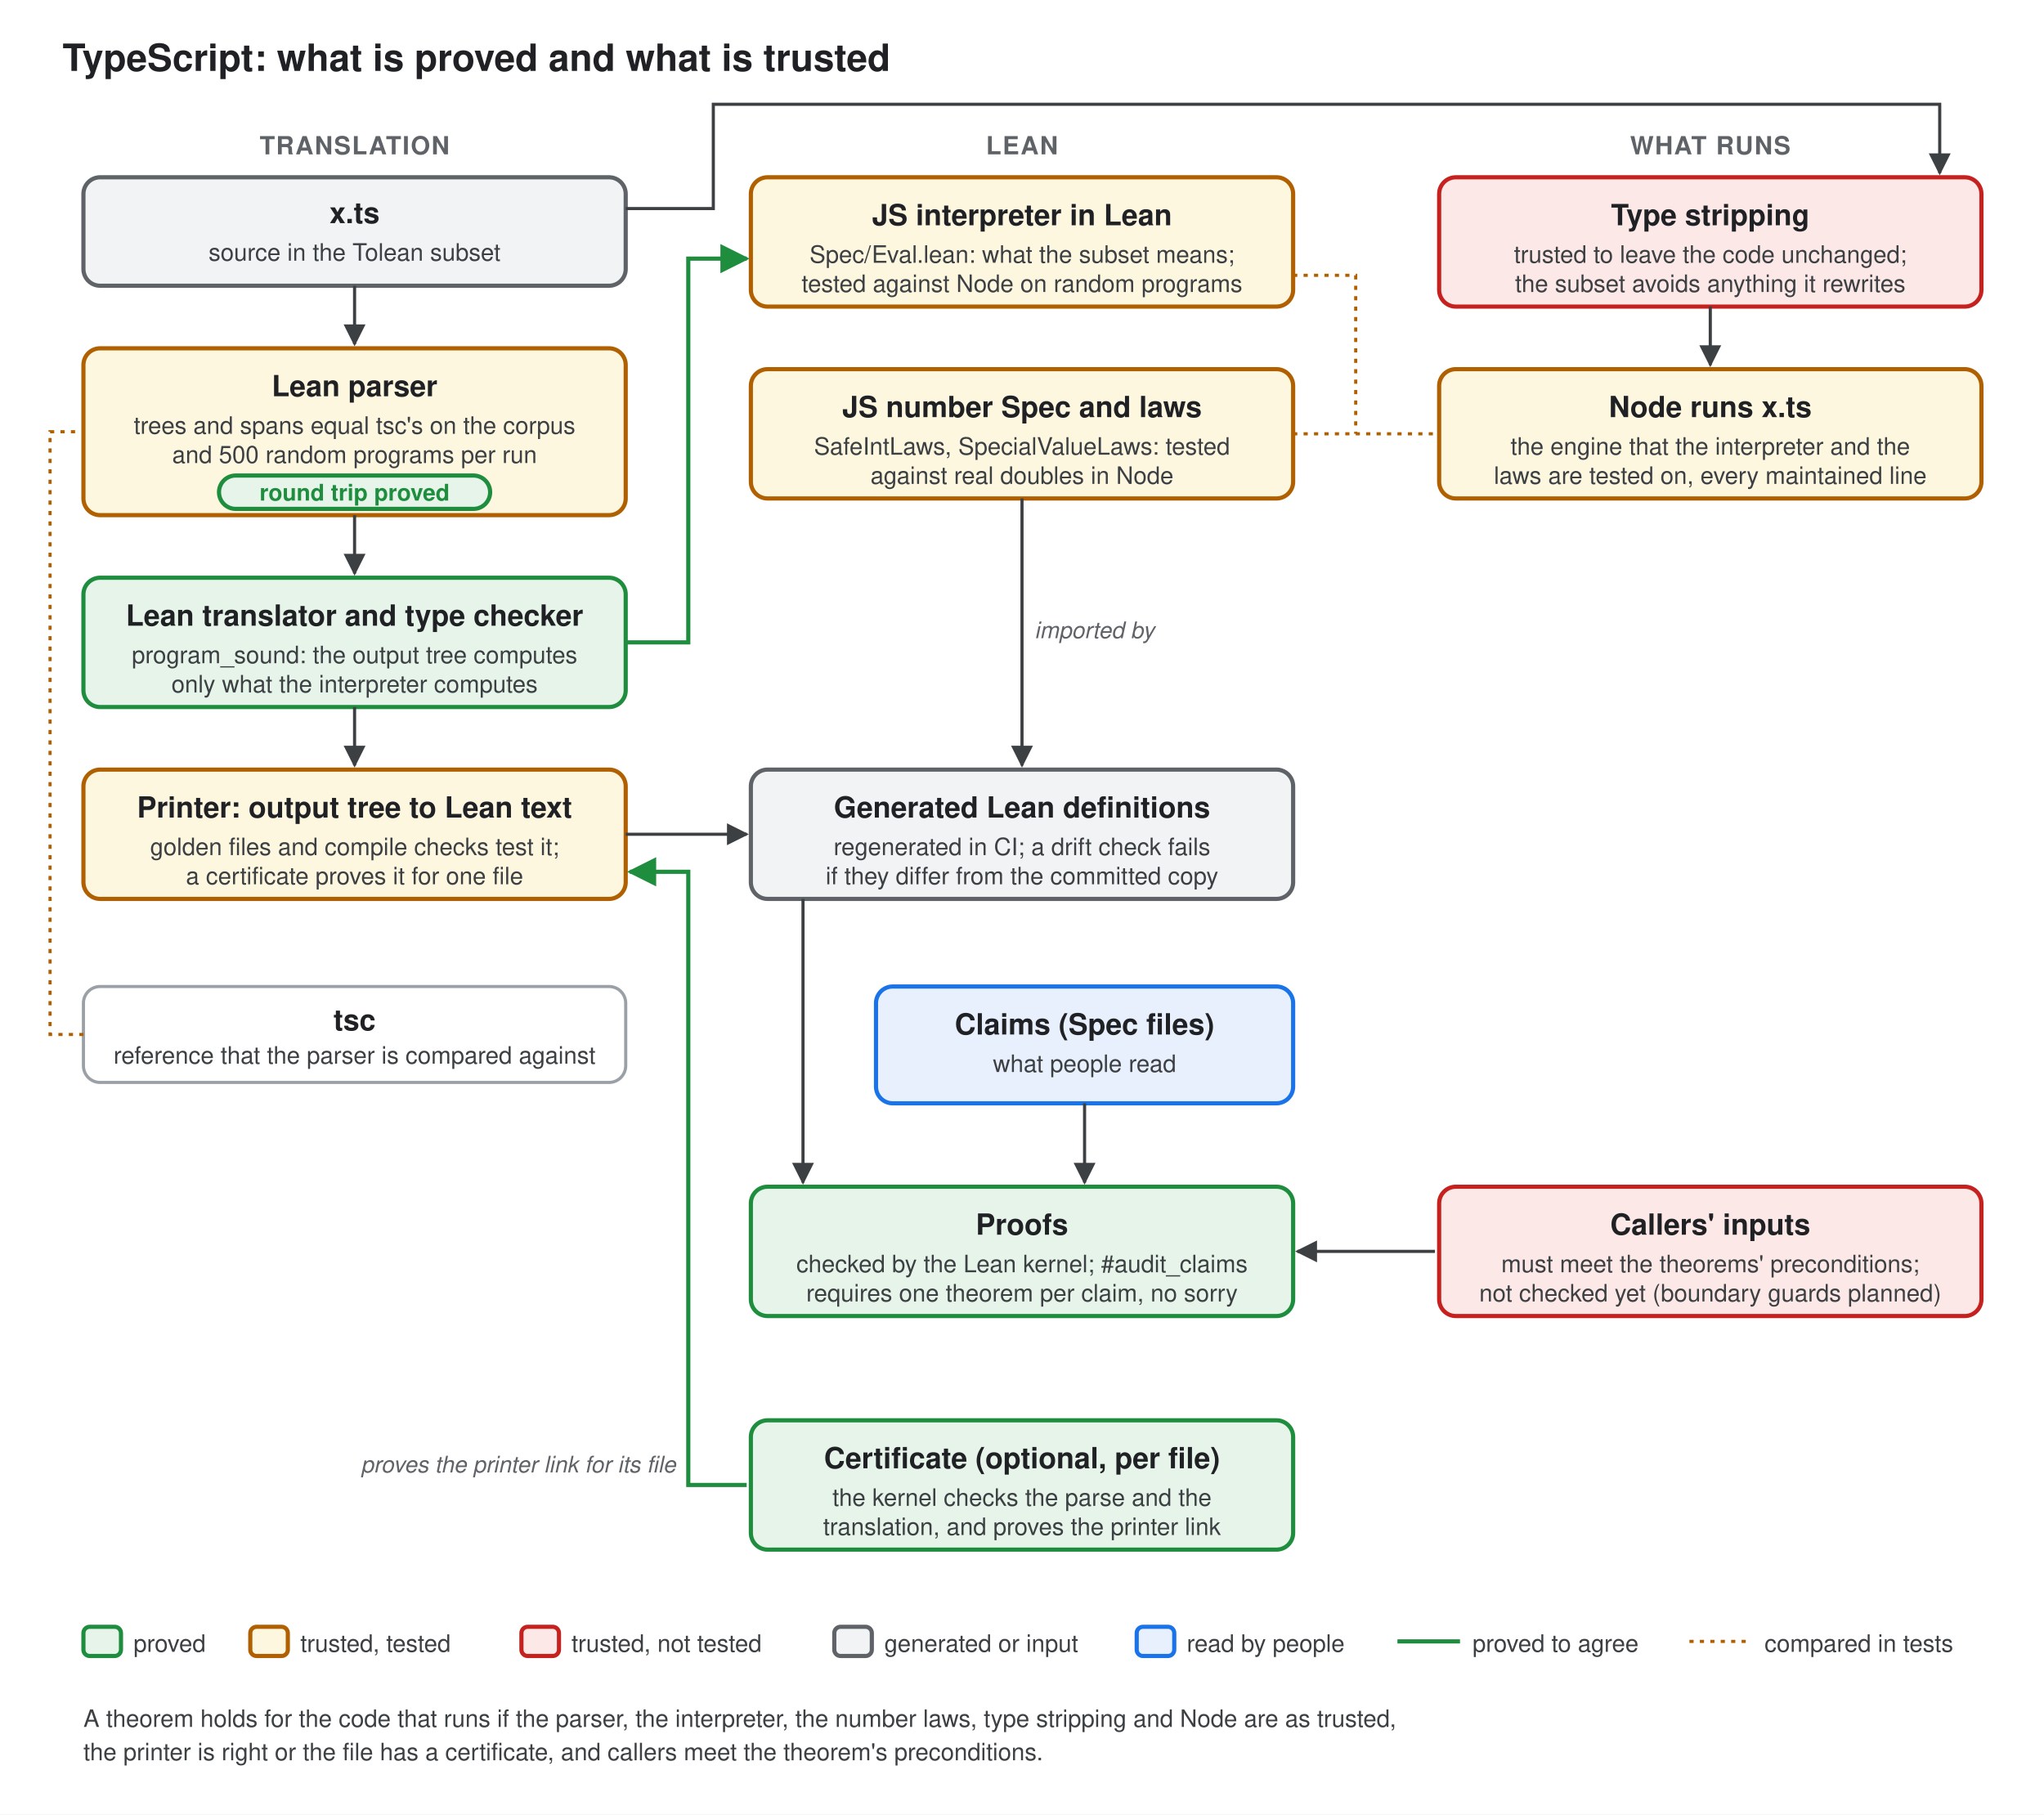
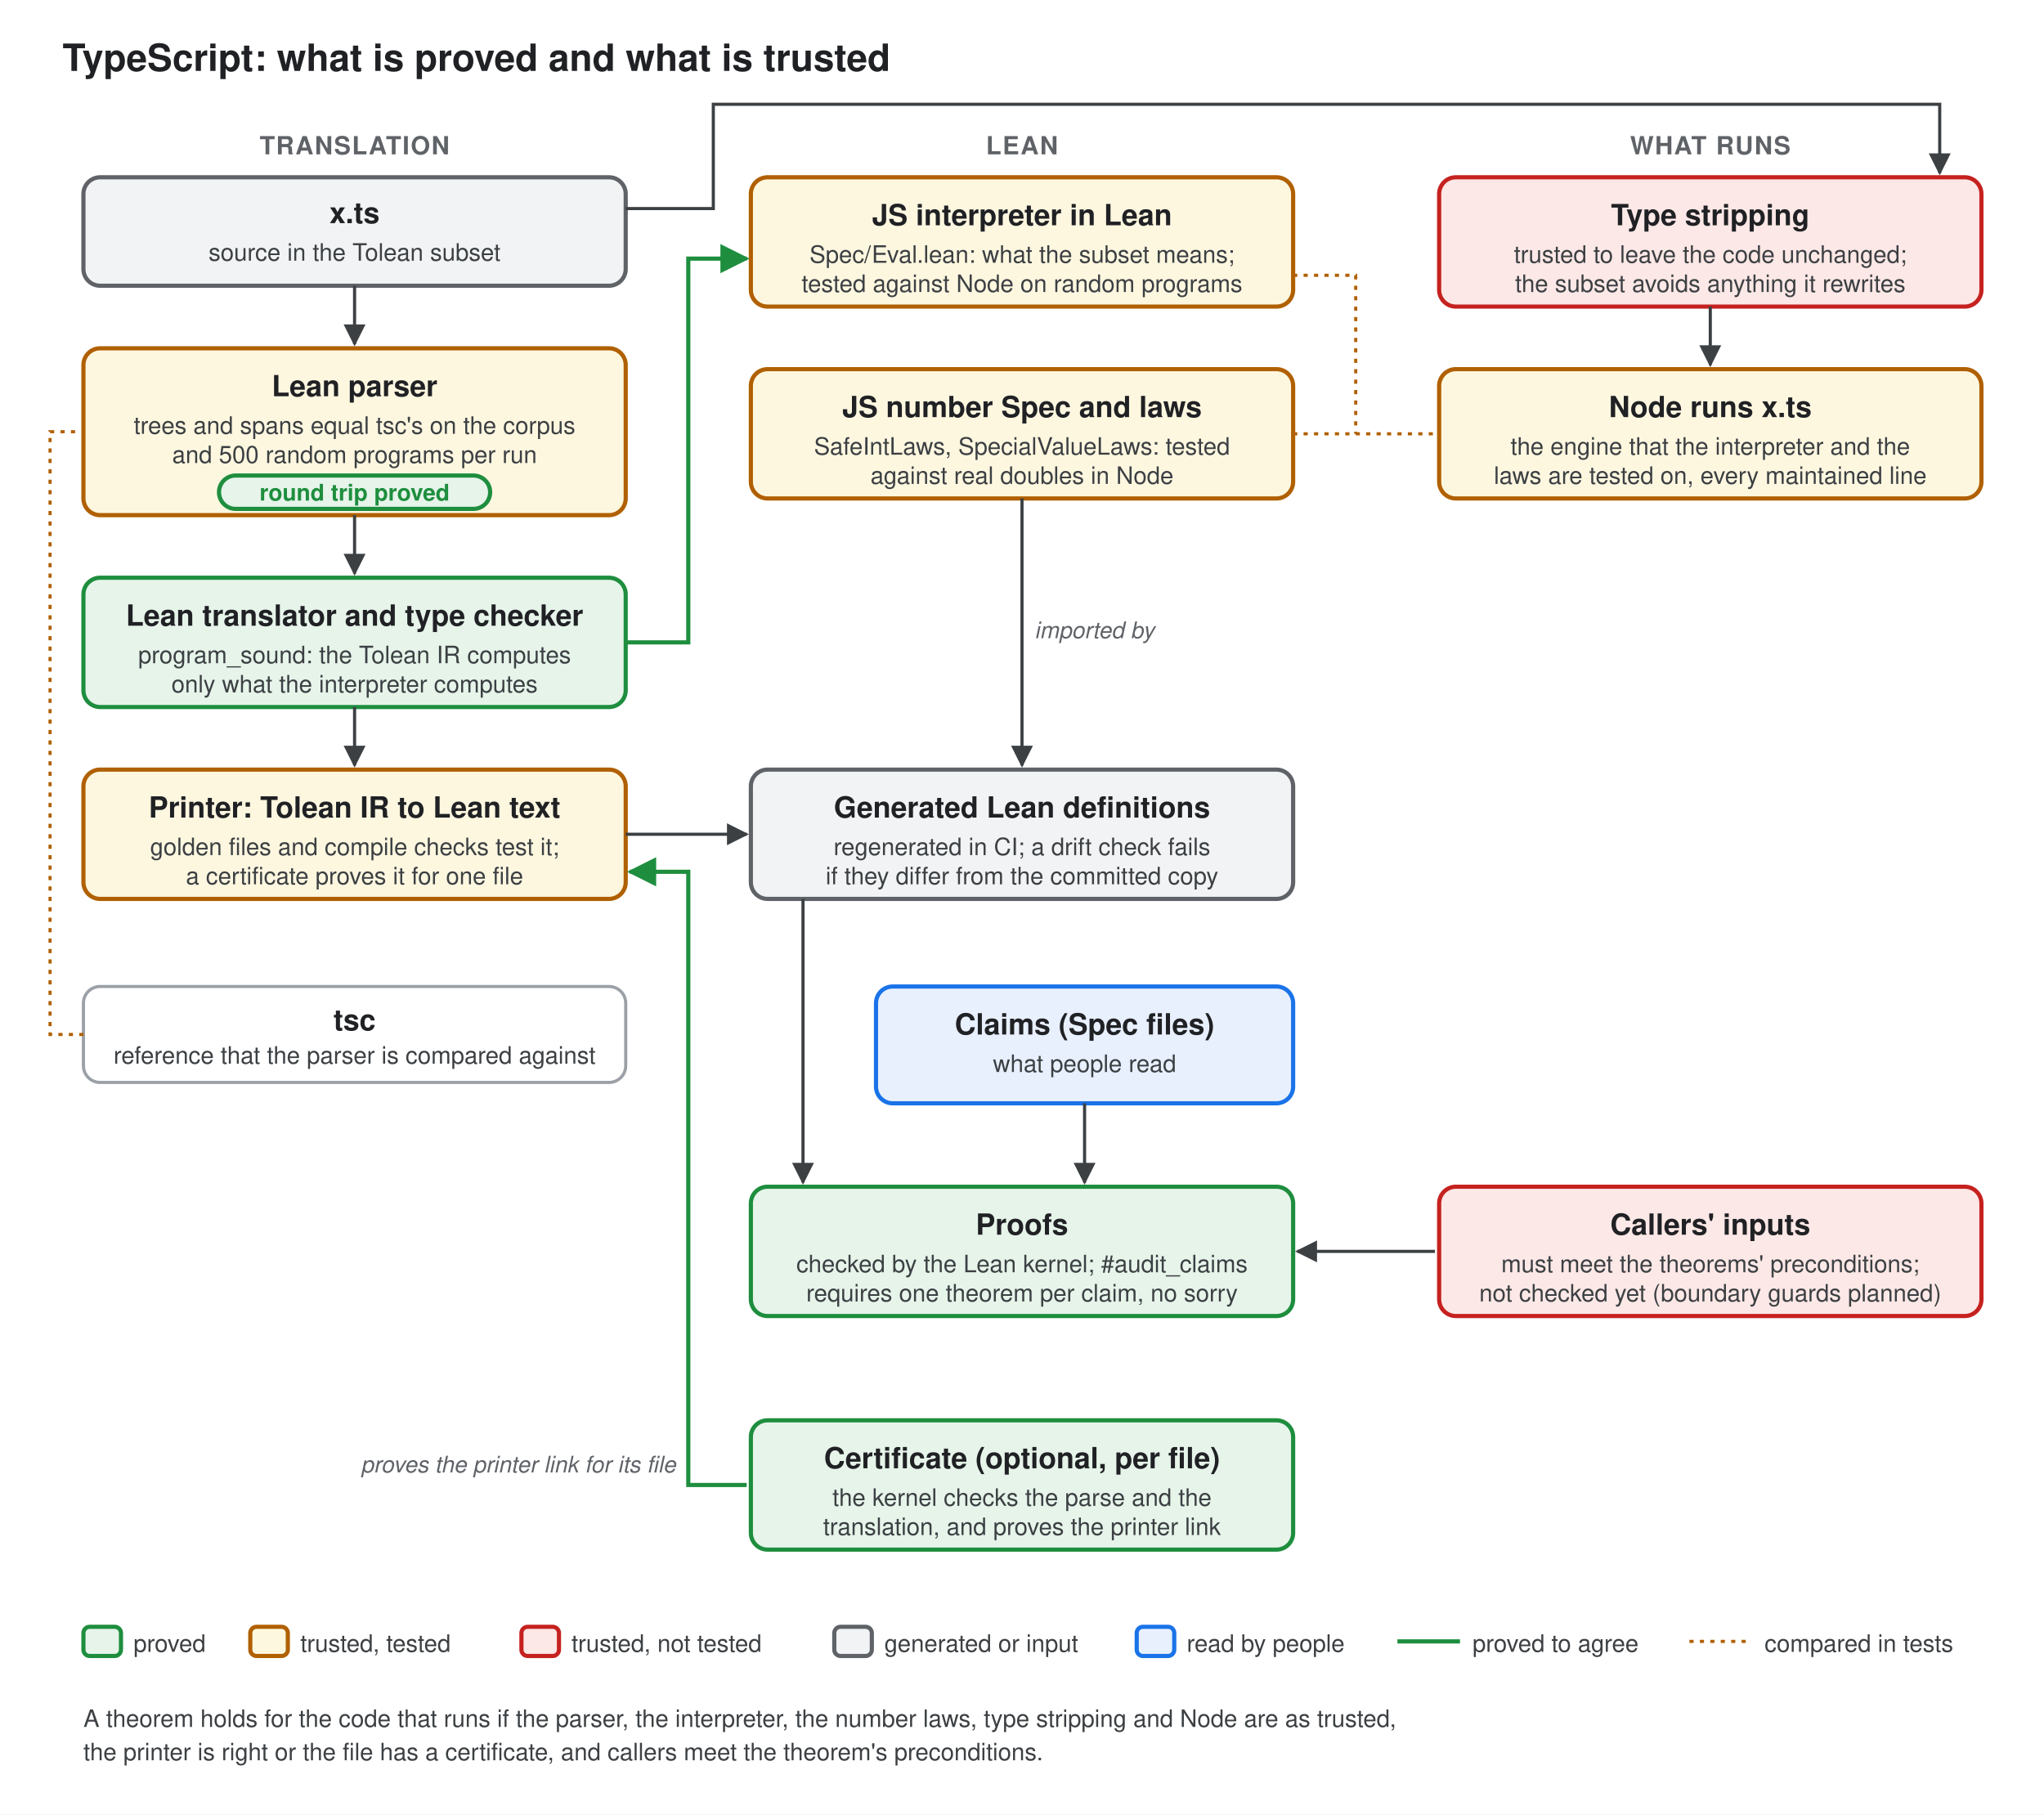
<svg xmlns="http://www.w3.org/2000/svg" width="980" height="870" viewBox="0 0 980 870" font-family="system-ui, -apple-system, 'Segoe UI', Helvetica, Arial, sans-serif" role="img" aria-labelledby="title desc">
  <defs>
    <marker id="arrow" viewBox="0 0 10 10" refX="9" refY="5" markerWidth="7" markerHeight="7" orient="auto-start-reverse">
      <path d="M0,0 L10,5 L0,10 z" fill="#3c4043" />
    </marker>
    <marker id="arrow-green" viewBox="0 0 10 10" refX="9" refY="5" markerWidth="7" markerHeight="7" orient="auto-start-reverse">
      <path d="M0,0 L10,5 L0,10 z" fill="#1e8e3e" />
    </marker>
    <style>
      .title { font-size: 18px; font-weight: 700; fill: #202124; }
      .head { font-size: 12px; font-weight: 700; fill: #5f6368; letter-spacing: 0.05em; }
      .name { font-size: 14px; font-weight: 700; fill: #202124; }
      .sub { font-size: 11.5px; fill: #3c4043; }
      .pill { font-size: 11px; font-weight: 700; fill: #1e8e3e; }
      .edge { font-size: 11px; fill: #5f6368; font-style: italic; }
      .line { stroke: #3c4043; stroke-width: 1.5; fill: none; }
      .prove { stroke: #1e8e3e; stroke-width: 2; fill: none; }
      .check { stroke: #b06000; stroke-width: 1.5; fill: none; stroke-dasharray: 2 3; }
      .proved { fill: #e6f4ea; stroke: #1e8e3e; stroke-width: 2; }
      .tested { fill: #fef7e0; stroke: #b06000; stroke-width: 2; }
      .untested { fill: #fce8e6; stroke: #c5221f; stroke-width: 2; }
      .generated { fill: #f1f3f4; stroke: #5f6368; stroke-width: 2; }
      .human { fill: #e8f0fe; stroke: #1a73e8; stroke-width: 2; }
      .ref { fill: #ffffff; stroke: #9aa0a6; stroke-width: 1.5; }
    </style>
  </defs>
  <rect width="980" height="870" fill="#ffffff" />
  <text x="30" y="34" class="title">TypeScript: what is proved and what is trusted</text>
  <text x="170" y="74" text-anchor="middle" class="head">TRANSLATION</text>
  <text x="490" y="74" text-anchor="middle" class="head">LEAN</text>
  <text x="820" y="74" text-anchor="middle" class="head">WHAT RUNS</text>
  <rect x="40" y="85" width="260" height="52" rx="8" class="generated" />
  <text x="170" y="107" text-anchor="middle" class="name">x.ts</text>
  <text x="170" y="125" text-anchor="middle" class="sub">source in the Tolean subset</text>
  <path d="M170,137 V165" class="line" marker-end="url(#arrow)" />
  <rect x="40" y="167" width="260" height="80" rx="8" class="tested" />
  <text x="170" y="190" text-anchor="middle" class="name">Lean parser</text>
  <text x="170" y="208" text-anchor="middle" class="sub">trees and spans equal tsc's on the corpus</text>
  <text x="170" y="222" text-anchor="middle" class="sub">and 500 random programs per run</text>
  <rect x="105" y="228" width="130" height="16" rx="8" class="proved" />
  <text x="170" y="240" text-anchor="middle" class="pill">round trip proved</text>
  <path d="M170,247 V275" class="line" marker-end="url(#arrow)" />
  <rect x="40" y="277" width="260" height="62" rx="8" class="proved" />
  <text x="170" y="300" text-anchor="middle" class="name">Lean translator and type checker</text>
-   <text x="170" y="318" text-anchor="middle" class="sub">program_sound: the output tree computes</text>
+   <text x="170" y="318" text-anchor="middle" class="sub">program_sound: the Tolean IR computes</text>
  <text x="170" y="332" text-anchor="middle" class="sub">only what the interpreter computes</text>
  <path d="M300,308 H330 V124 H358" class="prove" marker-end="url(#arrow-green)" />
  <path d="M170,339 V367" class="line" marker-end="url(#arrow)" />
  <rect x="40" y="369" width="260" height="62" rx="8" class="tested" />
-   <text x="170" y="392" text-anchor="middle" class="name">Printer: output tree to Lean text</text>
+   <text x="170" y="392" text-anchor="middle" class="name">Printer: Tolean IR to Lean text</text>
  <text x="170" y="410" text-anchor="middle" class="sub">golden files and compile checks test it;</text>
  <text x="170" y="424" text-anchor="middle" class="sub">a certificate proves it for one file</text>
  <rect x="40" y="473" width="260" height="46" rx="8" class="ref" />
  <text x="170" y="494" text-anchor="middle" class="name">tsc</text>
  <text x="170" y="510" text-anchor="middle" class="sub">reference that the parser is compared against</text>
  <path d="M40,496 H24 V207 H38" class="check" />
  <rect x="360" y="85" width="260" height="62" rx="8" class="tested" />
  <text x="490" y="108" text-anchor="middle" class="name">JS interpreter in Lean</text>
  <text x="490" y="126" text-anchor="middle" class="sub">Spec/Eval.lean: what the subset means;</text>
  <text x="490" y="140" text-anchor="middle" class="sub">tested against Node on random programs</text>
  <rect x="360" y="177" width="260" height="62" rx="8" class="tested" />
  <text x="490" y="200" text-anchor="middle" class="name">JS number Spec and laws</text>
  <text x="490" y="218" text-anchor="middle" class="sub">SafeIntLaws, SpecialValueLaws: tested</text>
  <text x="490" y="232" text-anchor="middle" class="sub">against real doubles in Node</text>
  <path d="M490,239 V367" class="line" marker-end="url(#arrow)" />
  <text x="496" y="306" class="edge">imported by</text>
  <path d="M300,400 H358" class="line" marker-end="url(#arrow)" />
  <rect x="360" y="369" width="260" height="62" rx="8" class="generated" />
  <text x="490" y="392" text-anchor="middle" class="name">Generated Lean definitions</text>
  <text x="490" y="410" text-anchor="middle" class="sub">regenerated in CI; a drift check fails</text>
  <text x="490" y="424" text-anchor="middle" class="sub">if they differ from the committed copy</text>
  <rect x="420" y="473" width="200" height="56" rx="8" class="human" />
  <text x="520" y="496" text-anchor="middle" class="name">Claims (Spec files)</text>
  <text x="520" y="514" text-anchor="middle" class="sub">what people read</text>
  <path d="M385,431 V567" class="line" marker-end="url(#arrow)" />
  <path d="M520,529 V567" class="line" marker-end="url(#arrow)" />
  <rect x="360" y="569" width="260" height="62" rx="8" class="proved" />
  <text x="490" y="592" text-anchor="middle" class="name">Proofs</text>
  <text x="490" y="610" text-anchor="middle" class="sub">checked by the Lean kernel; #audit_claims</text>
  <text x="490" y="624" text-anchor="middle" class="sub">requires one theorem per claim, no sorry</text>
  <rect x="360" y="681" width="260" height="62" rx="8" class="proved" />
  <text x="490" y="704" text-anchor="middle" class="name">Certificate (optional, per file)</text>
  <text x="490" y="722" text-anchor="middle" class="sub">the kernel checks the parse and the</text>
  <text x="490" y="736" text-anchor="middle" class="sub">translation, and proves the printer link</text>
  <path d="M358,712 H330 V418 H302" class="prove" marker-end="url(#arrow-green)" />
  <text x="324" y="706" text-anchor="end" class="edge">proves the printer link for its file</text>
  <rect x="690" y="85" width="260" height="62" rx="8" class="untested" />
  <text x="820" y="108" text-anchor="middle" class="name">Type stripping</text>
  <text x="820" y="126" text-anchor="middle" class="sub">trusted to leave the code unchanged;</text>
  <text x="820" y="140" text-anchor="middle" class="sub">the subset avoids anything it rewrites</text>
  <path d="M300,100 H342 V50 H930 V83" class="line" marker-end="url(#arrow)" />
  <path d="M820,147 V175" class="line" marker-end="url(#arrow)" />
  <rect x="690" y="177" width="260" height="62" rx="8" class="tested" />
  <text x="820" y="200" text-anchor="middle" class="name">Node runs x.ts</text>
  <text x="820" y="218" text-anchor="middle" class="sub">the engine that the interpreter and the</text>
  <text x="820" y="232" text-anchor="middle" class="sub">laws are tested on, every maintained line</text>
  <path d="M620,132 H650 V208" class="check" />
  <path d="M620,208 H688" class="check" />
  <rect x="690" y="569" width="260" height="62" rx="8" class="untested" />
  <text x="820" y="592" text-anchor="middle" class="name">Callers' inputs</text>
  <text x="820" y="610" text-anchor="middle" class="sub">must meet the theorems' preconditions;</text>
  <text x="820" y="624" text-anchor="middle" class="sub">not checked yet (boundary guards planned)</text>
  <path d="M688,600 H622" class="line" marker-end="url(#arrow)" />
  <g transform="translate(40,780)">
    <rect x="0" y="0" width="18" height="14" rx="3" class="proved" />
    <text x="24" y="12" class="sub">proved</text>
    <rect x="80" y="0" width="18" height="14" rx="3" class="tested" />
    <text x="104" y="12" class="sub">trusted, tested</text>
    <rect x="210" y="0" width="18" height="14" rx="3" class="untested" />
    <text x="234" y="12" class="sub">trusted, not tested</text>
    <rect x="360" y="0" width="18" height="14" rx="3" class="generated" />
    <text x="384" y="12" class="sub">generated or input</text>
    <rect x="505" y="0" width="18" height="14" rx="3" class="human" />
    <text x="529" y="12" class="sub">read by people</text>
    <path d="M630,7 H660" class="prove" />
    <text x="666" y="12" class="sub">proved to agree</text>
    <path d="M770,7 H800" class="check" />
    <text x="806" y="12" class="sub">compared in tests</text>
  </g>
  <text x="40" y="828" class="sub">A theorem holds for the code that runs if the parser, the interpreter, the number laws, type stripping and Node are as trusted,</text>
  <text x="40" y="844" class="sub">the printer is right or the file has a certificate, and callers meet the theorem's preconditions.</text>
</svg>
